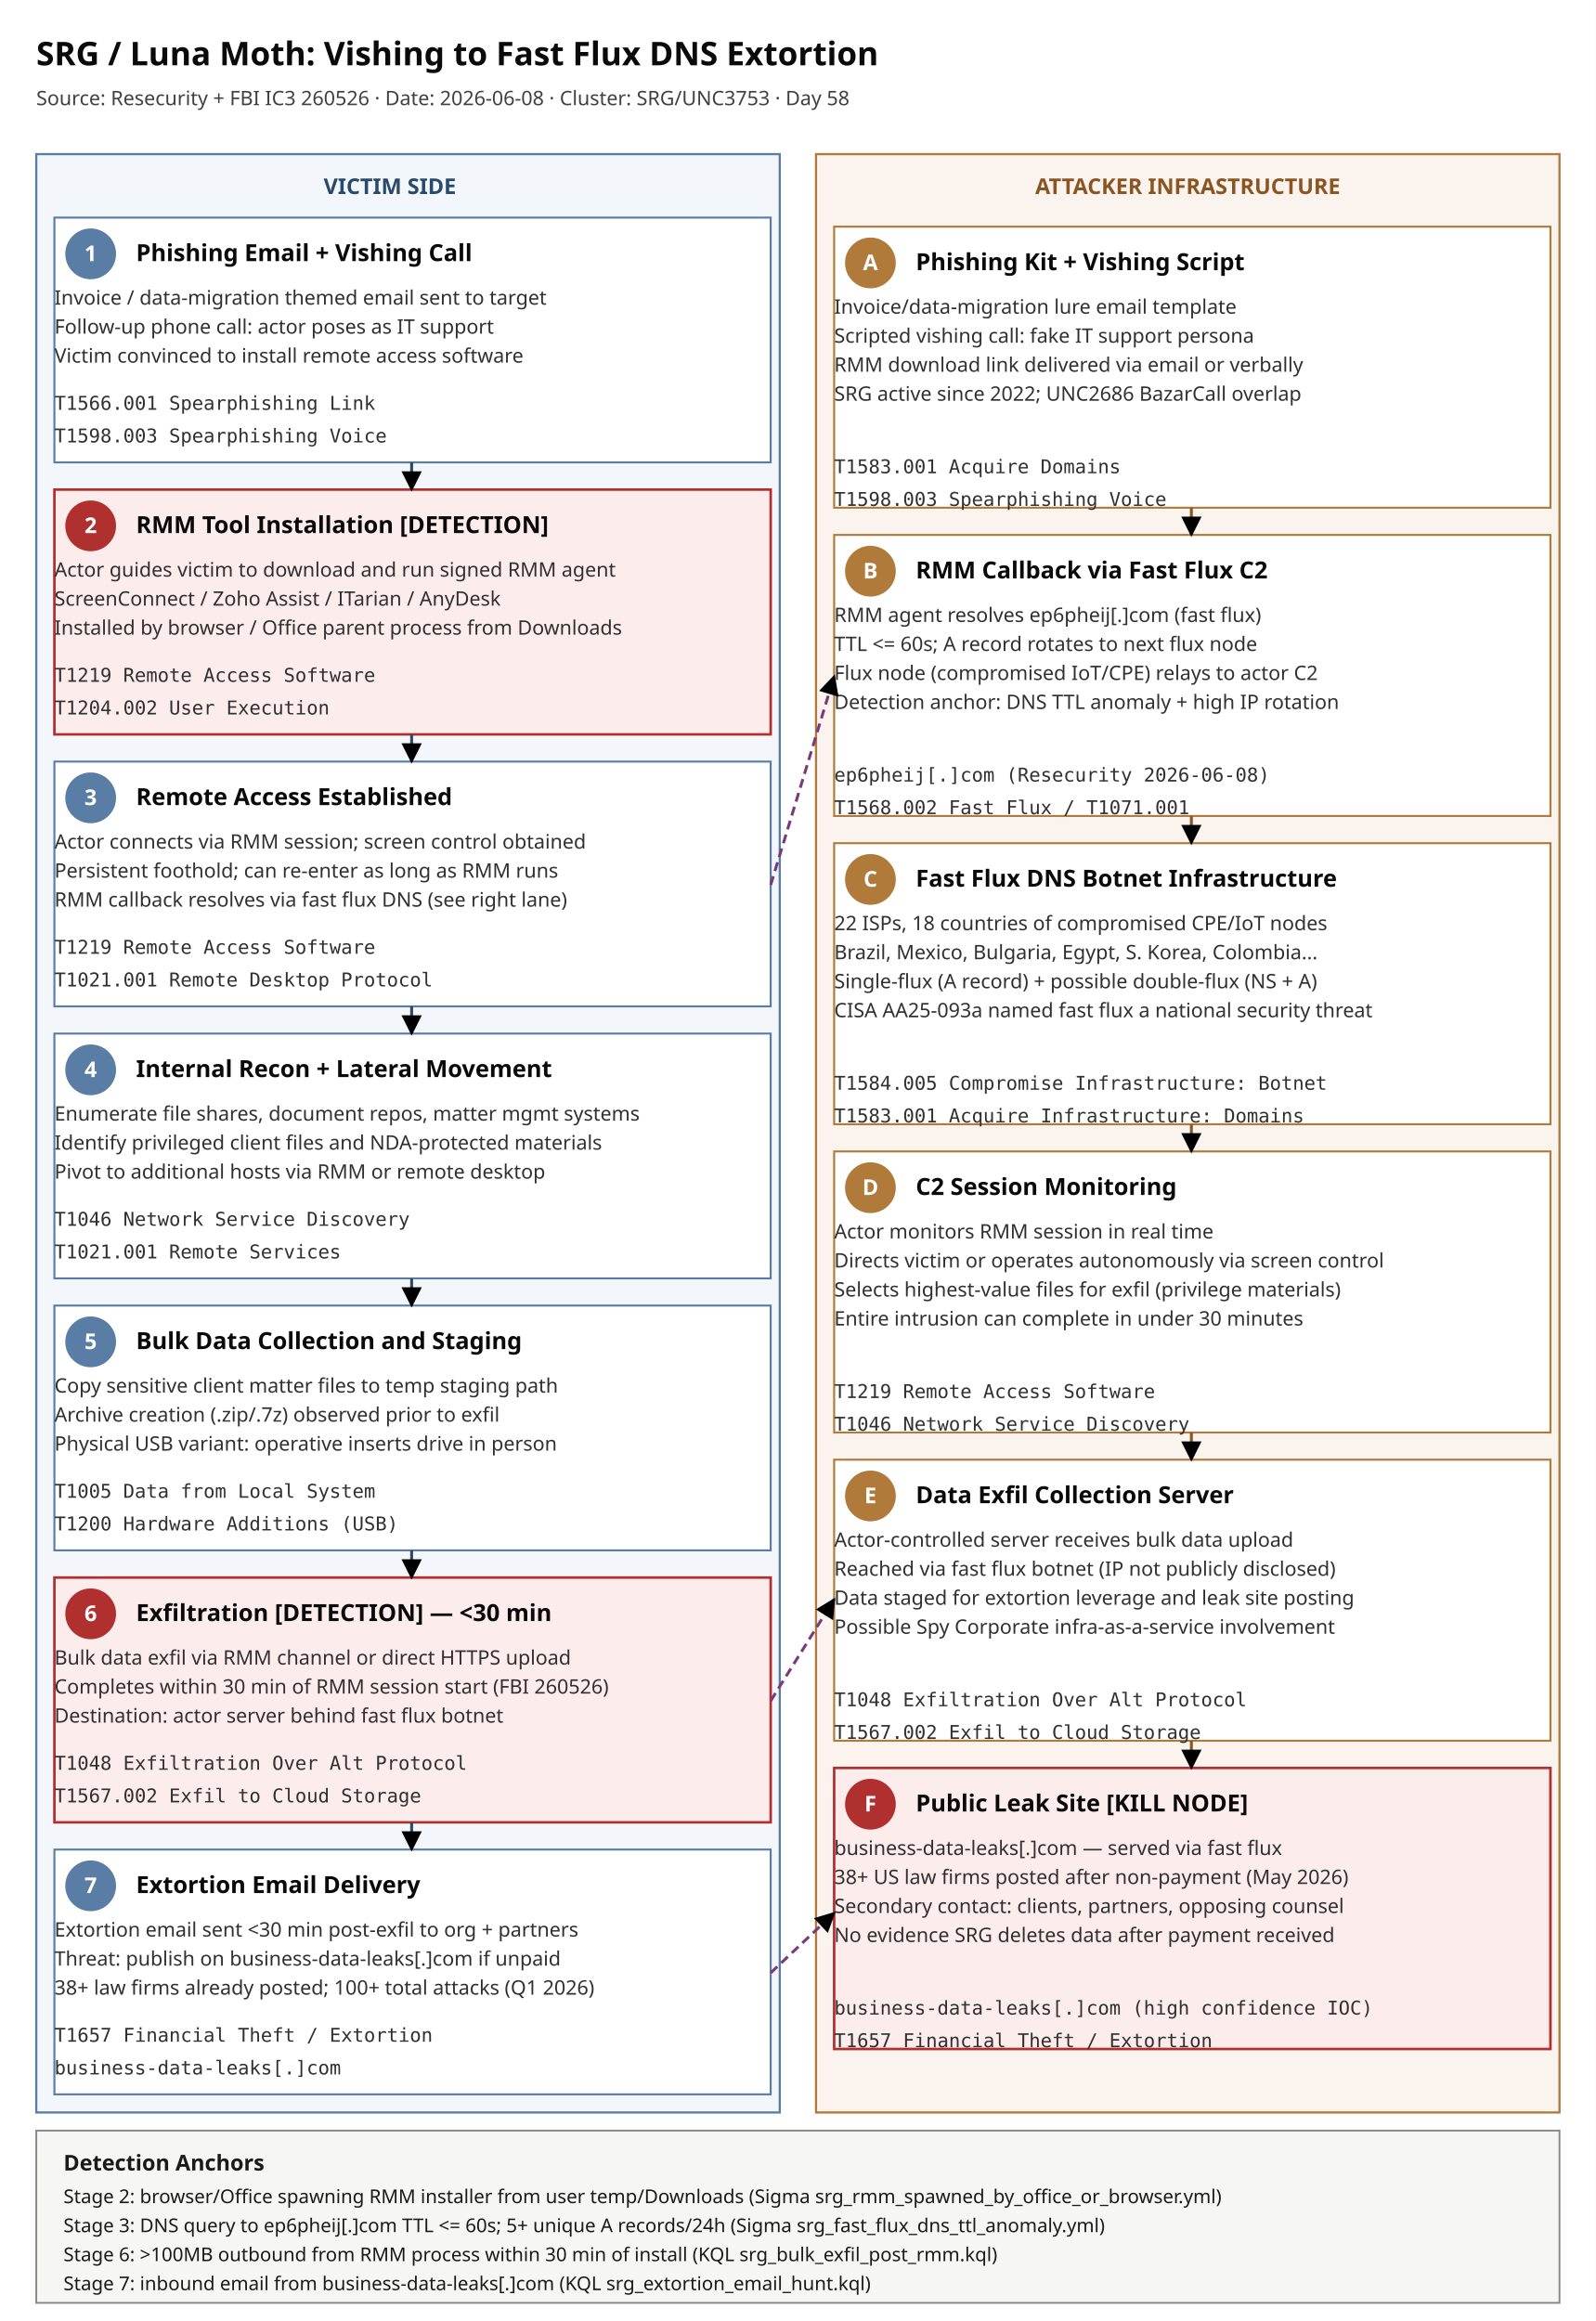
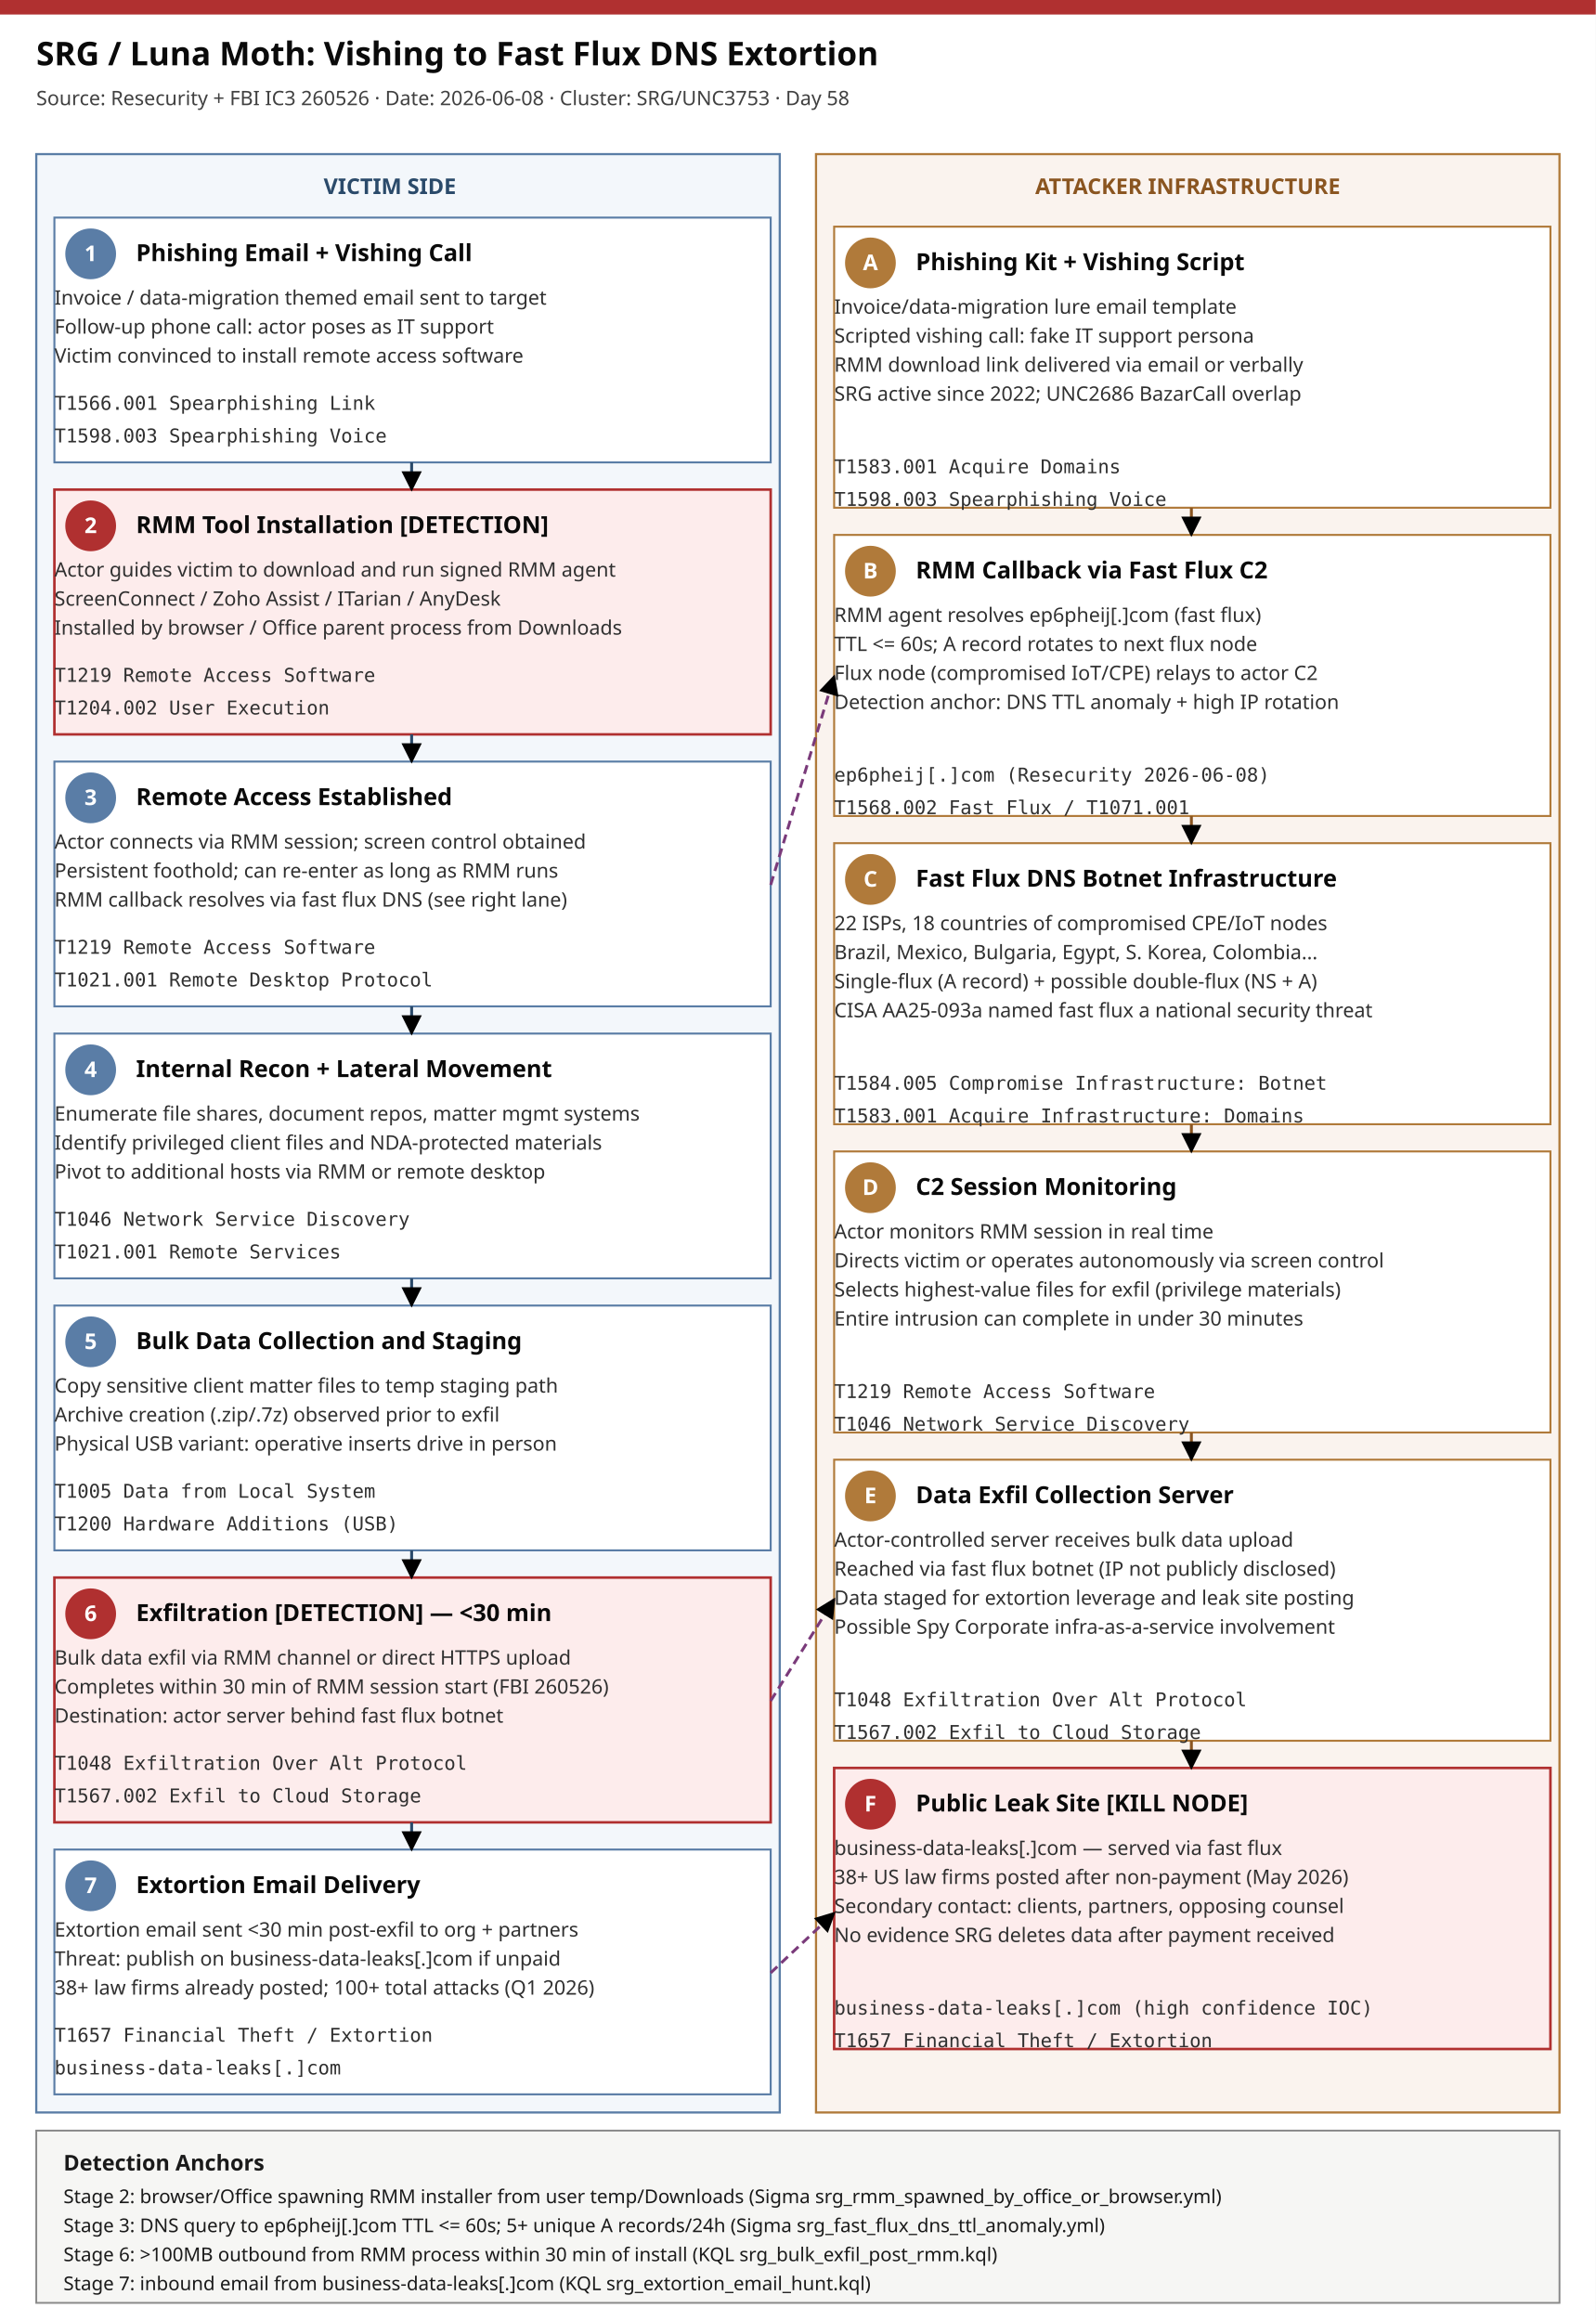
<svg xmlns="http://www.w3.org/2000/svg" viewBox="0 0 880 1280" role="img" aria-labelledby="t d">
  <defs>
    <style>
.bg { fill: #ffffff; }
.head { font: 700 18px sans-serif; fill: #0a0a0a; }
.meta { font: 11px sans-serif; fill: #404040; }
.laneL { fill: #f3f7fb; stroke: #5a7da6; stroke-width: 1.2; }
.laneR { fill: #faf3ee; stroke: #b07a3a; stroke-width: 1.2; }
.laneLabelL { font: 700 12px sans-serif; fill: #2a4a6a; }
.laneLabelR { font: 700 12px sans-serif; fill: #8a5520; }
.stage { fill: #ffffff; stroke: #5a7da6; stroke-width: 1.1; }
.stageK { fill: #fdecec; stroke: #b03030; stroke-width: 1.4; }
.op { fill: #ffffff; stroke: #b07a3a; stroke-width: 1.1; }
.opK { fill: #fdecec; stroke: #b03030; stroke-width: 1.4; }
.band { fill: #f7f1eb; stroke: #c08555; stroke-width: 1.2; }
.badge { fill: #5a7da6; }
.badgeK { fill: #b03030; }
.badgeR { fill: #b07a3a; }
.badgeText { font: 700 12px sans-serif; fill: #ffffff; text-anchor: middle; }
.label { font: 700 13px sans-serif; fill: #0a0a0a; }
.sub { font: 11px sans-serif; fill: #303030; }
.mono { font: 10.5px ui-monospace, "SFMono-Regular", Consolas, monospace; fill: #303030; }
.footer { fill: #f6f6f4; stroke: #888; stroke-width: 1; }
.footerH { font: 700 12px sans-serif; fill: #1a1a1a; }
.footerT { font: 10.5px sans-serif; fill: #1a1a1a; }
.arrow { stroke: #2a4a6a; stroke-width: 1.6; fill: none; }
.arrowX { stroke: #7a3a7a; stroke-width: 1.6; fill: none; stroke-dasharray: 5 3; }
.arrowR { stroke: #8a5520; stroke-width: 1.6; fill: none; }
@media (prefers-color-scheme: dark) {
  .bg { fill: #0d1117; }
  .head, .label, .footerH { fill: #f0f0f0; }
  .meta, .sub, .footerT { fill: #c8c8c8; }
  .mono { fill: #c0d0e0; }
  .laneL { fill: #182230; stroke: #7aa6d0; }
  .laneR { fill: #2a2418; stroke: #d09a5a; }
  .laneLabelL { fill: #a8c6e2; }
  .laneLabelR { fill: #e2bf8a; }
  .stage { fill: #1c2530; stroke: #7aa6d0; }
  .stageK { fill: #3a1818; stroke: #e06060; }
  .op { fill: #2a2418; stroke: #d09a5a; }
  .opK { fill: #3a1818; stroke: #e06060; }
  .band { fill: #2a2418; stroke: #d09a5a; }
  .badge { fill: #7aa6d0; }
  .badgeK { fill: #e06060; }
  .badgeR { fill: #d09a5a; }
  .badgeText { fill: #0d1117; }
  .footer { fill: #1a1d22; stroke: #555; }
  .arrow { stroke: #a8c6e2; }
  .arrowX { stroke: #c898d0; }
  .arrowR { stroke: #e2bf8a; }
}
+ 
+ .acc-ransomware { fill: #b03030; }
+ .acc-espionage { fill: #2a4a6a; }
+ .acc-supply-chain { fill: #b07a3a; }
+ .acc-identity-cloud { fill: #6a4ca6; }
+ .acc-ot-ics { fill: #2f8f4e; }
+ .acc-edge-network { fill: #1d7a8c; }
+ .acc-mobile { fill: #c2569a; }
+ .acc-crypto-defi { fill: #d08a1f; }
+ .acc-malware-re { fill: #556070; }
+ .acc-other { fill: #6a6a6a; }
+ .accLabel { font: 700 11px sans-serif; fill: #ffffff; }
</style>
    <marker id="ah" viewBox="0 0 10 10" refX="9" refY="5" markerWidth="7" markerHeight="7" orient="auto">
      <path d="M0,0 L10,5 L0,10 z" fill="currentColor" />
    </marker>
  </defs>
  <rect class="bg" x="0" y="0" width="880" height="1280" />
+   <rect class="acc-ransomware" x="0" y="0" width="880" height="8" />
  <text class="head" x="20" y="36">SRG / Luna Moth: Vishing to Fast Flux DNS Extortion</text>
  <text class="meta" x="20" y="58">Source: Resecurity + FBI IC3 260526 · Date: 2026-06-08 · Cluster: SRG/UNC3753 · Day 58</text>
  <rect class="laneL" x="20" y="85" width="410" height="1080" />
  <text class="laneLabelL" x="215" y="107" text-anchor="middle">VICTIM SIDE</text>
  <rect class="laneR" x="450" y="85" width="410" height="1080" />
  <text class="laneLabelR" x="655" y="107" text-anchor="middle">ATTACKER INFRASTRUCTURE</text>
  <rect class="stage" x="30" y="120" width="395" height="135" />
  <circle class="badge" cx="50" cy="140" r="14" />
  <text class="badgeText" x="50" y="144">1</text>
  <text class="label" x="75" y="144">Phishing Email + Vishing Call</text>
  <text class="sub" x="30" y="168">Invoice / data-migration themed email sent to target</text>
  <text class="sub" x="30" y="184">Follow-up phone call: actor poses as IT support</text>
  <text class="sub" x="30" y="200">Victim convinced to install remote access software</text>
  <text class="mono" x="30" y="226">T1566.001 Spearphishing Link</text>
  <text class="mono" x="30" y="244">T1598.003 Spearphishing Voice</text>
  <rect class="stageK" x="30" y="270" width="395" height="135" />
  <circle class="badgeK" cx="50" cy="290" r="14" />
  <text class="badgeText" x="50" y="294">2</text>
  <text class="label" x="75" y="294">RMM Tool Installation [DETECTION]</text>
  <text class="sub" x="30" y="318">Actor guides victim to download and run signed RMM agent</text>
  <text class="sub" x="30" y="334">ScreenConnect / Zoho Assist / ITarian / AnyDesk</text>
  <text class="sub" x="30" y="350">Installed by browser / Office parent process from Downloads</text>
  <text class="mono" x="30" y="376">T1219 Remote Access Software</text>
  <text class="mono" x="30" y="394">T1204.002 User Execution</text>
  <rect class="stage" x="30" y="420" width="395" height="135" />
  <circle class="badge" cx="50" cy="440" r="14" />
  <text class="badgeText" x="50" y="444">3</text>
  <text class="label" x="75" y="444">Remote Access Established</text>
  <text class="sub" x="30" y="468">Actor connects via RMM session; screen control obtained</text>
  <text class="sub" x="30" y="484">Persistent foothold; can re-enter as long as RMM runs</text>
  <text class="sub" x="30" y="500">RMM callback resolves via fast flux DNS (see right lane)</text>
  <text class="mono" x="30" y="526">T1219 Remote Access Software</text>
  <text class="mono" x="30" y="544">T1021.001 Remote Desktop Protocol</text>
  <rect class="stage" x="30" y="570" width="395" height="135" />
  <circle class="badge" cx="50" cy="590" r="14" />
  <text class="badgeText" x="50" y="594">4</text>
  <text class="label" x="75" y="594">Internal Recon + Lateral Movement</text>
  <text class="sub" x="30" y="618">Enumerate file shares, document repos, matter mgmt systems</text>
  <text class="sub" x="30" y="634">Identify privileged client files and NDA-protected materials</text>
  <text class="sub" x="30" y="650">Pivot to additional hosts via RMM or remote desktop</text>
  <text class="mono" x="30" y="676">T1046 Network Service Discovery</text>
  <text class="mono" x="30" y="694">T1021.001 Remote Services</text>
  <rect class="stage" x="30" y="720" width="395" height="135" />
  <circle class="badge" cx="50" cy="740" r="14" />
  <text class="badgeText" x="50" y="744">5</text>
  <text class="label" x="75" y="744">Bulk Data Collection and Staging</text>
  <text class="sub" x="30" y="768">Copy sensitive client matter files to temp staging path</text>
  <text class="sub" x="30" y="784">Archive creation (.zip/.7z) observed prior to exfil</text>
  <text class="sub" x="30" y="800">Physical USB variant: operative inserts drive in person</text>
  <text class="mono" x="30" y="826">T1005 Data from Local System</text>
  <text class="mono" x="30" y="844">T1200 Hardware Additions (USB)</text>
  <rect class="stageK" x="30" y="870" width="395" height="135" />
  <circle class="badgeK" cx="50" cy="890" r="14" />
  <text class="badgeText" x="50" y="894">6</text>
  <text class="label" x="75" y="894">Exfiltration [DETECTION] — &lt;30 min</text>
  <text class="sub" x="30" y="918">Bulk data exfil via RMM channel or direct HTTPS upload</text>
  <text class="sub" x="30" y="934">Completes within 30 min of RMM session start (FBI 260526)</text>
  <text class="sub" x="30" y="950">Destination: actor server behind fast flux botnet</text>
  <text class="mono" x="30" y="976">T1048 Exfiltration Over Alt Protocol</text>
  <text class="mono" x="30" y="994">T1567.002 Exfil to Cloud Storage</text>
  <rect class="stage" x="30" y="1020" width="395" height="135" />
  <circle class="badge" cx="50" cy="1040" r="14" />
  <text class="badgeText" x="50" y="1044">7</text>
  <text class="label" x="75" y="1044">Extortion Email Delivery</text>
  <text class="sub" x="30" y="1068">Extortion email sent &lt;30 min post-exfil to org + partners</text>
  <text class="sub" x="30" y="1084">Threat: publish on business-data-leaks[.]com if unpaid</text>
  <text class="sub" x="30" y="1100">38+ law firms already posted; 100+ total attacks (Q1 2026)</text>
  <text class="mono" x="30" y="1126">T1657 Financial Theft / Extortion</text>
  <text class="mono" x="30" y="1144">business-data-leaks[.]com</text>
  <rect class="op" x="460" y="125" width="395" height="155" />
  <circle class="badgeR" cx="480" cy="145" r="14" />
  <text class="badgeText" x="480" y="149">A</text>
  <text class="label" x="505" y="149">Phishing Kit + Vishing Script</text>
  <text class="sub" x="460" y="173">Invoice/data-migration lure email template</text>
  <text class="sub" x="460" y="189">Scripted vishing call: fake IT support persona</text>
  <text class="sub" x="460" y="205">RMM download link delivered via email or verbally</text>
  <text class="sub" x="460" y="221">SRG active since 2022; UNC2686 BazarCall overlap</text>
  <text class="mono" x="460" y="261">T1583.001 Acquire Domains</text>
  <text class="mono" x="460" y="279">T1598.003 Spearphishing Voice</text>
  <rect class="op" x="460" y="295" width="395" height="155" />
  <circle class="badgeR" cx="480" cy="315" r="14" />
  <text class="badgeText" x="480" y="319">B</text>
  <text class="label" x="505" y="319">RMM Callback via Fast Flux C2</text>
  <text class="sub" x="460" y="343">RMM agent resolves ep6pheij[.]com (fast flux)</text>
  <text class="sub" x="460" y="359">TTL &lt;= 60s; A record rotates to next flux node</text>
  <text class="sub" x="460" y="375">Flux node (compromised IoT/CPE) relays to actor C2</text>
  <text class="sub" x="460" y="391">Detection anchor: DNS TTL anomaly + high IP rotation</text>
  <text class="mono" x="460" y="431">ep6pheij[.]com (Resecurity 2026-06-08)</text>
  <text class="mono" x="460" y="449">T1568.002 Fast Flux / T1071.001</text>
  <rect class="op" x="460" y="465" width="395" height="155" />
  <circle class="badgeR" cx="480" cy="485" r="14" />
  <text class="badgeText" x="480" y="489">C</text>
  <text class="label" x="505" y="489">Fast Flux DNS Botnet Infrastructure</text>
  <text class="sub" x="460" y="513">22 ISPs, 18 countries of compromised CPE/IoT nodes</text>
  <text class="sub" x="460" y="529">Brazil, Mexico, Bulgaria, Egypt, S. Korea, Colombia...</text>
  <text class="sub" x="460" y="545">Single-flux (A record) + possible double-flux (NS + A)</text>
  <text class="sub" x="460" y="561">CISA AA25-093a named fast flux a national security threat</text>
  <text class="mono" x="460" y="601">T1584.005 Compromise Infrastructure: Botnet</text>
  <text class="mono" x="460" y="619">T1583.001 Acquire Infrastructure: Domains</text>
  <rect class="op" x="460" y="635" width="395" height="155" />
  <circle class="badgeR" cx="480" cy="655" r="14" />
  <text class="badgeText" x="480" y="659">D</text>
  <text class="label" x="505" y="659">C2 Session Monitoring</text>
  <text class="sub" x="460" y="683">Actor monitors RMM session in real time</text>
  <text class="sub" x="460" y="699">Directs victim or operates autonomously via screen control</text>
  <text class="sub" x="460" y="715">Selects highest-value files for exfil (privilege materials)</text>
  <text class="sub" x="460" y="731">Entire intrusion can complete in under 30 minutes</text>
  <text class="mono" x="460" y="771">T1219 Remote Access Software</text>
  <text class="mono" x="460" y="789">T1046 Network Service Discovery</text>
  <rect class="op" x="460" y="805" width="395" height="155" />
  <circle class="badgeR" cx="480" cy="825" r="14" />
  <text class="badgeText" x="480" y="829">E</text>
  <text class="label" x="505" y="829">Data Exfil Collection Server</text>
  <text class="sub" x="460" y="853">Actor-controlled server receives bulk data upload</text>
  <text class="sub" x="460" y="869">Reached via fast flux botnet (IP not publicly disclosed)</text>
  <text class="sub" x="460" y="885">Data staged for extortion leverage and leak site posting</text>
  <text class="sub" x="460" y="901">Possible Spy Corporate infra-as-a-service involvement</text>
  <text class="mono" x="460" y="941">T1048 Exfiltration Over Alt Protocol</text>
  <text class="mono" x="460" y="959">T1567.002 Exfil to Cloud Storage</text>
  <rect class="opK" x="460" y="975" width="395" height="155" />
  <circle class="badgeK" cx="480" cy="995" r="14" />
  <text class="badgeText" x="480" y="999">F</text>
  <text class="label" x="505" y="999">Public Leak Site [KILL NODE]</text>
  <text class="sub" x="460" y="1023">business-data-leaks[.]com — served via fast flux</text>
  <text class="sub" x="460" y="1039">38+ US law firms posted after non-payment (May 2026)</text>
  <text class="sub" x="460" y="1055">Secondary contact: clients, partners, opposing counsel</text>
  <text class="sub" x="460" y="1071">No evidence SRG deletes data after payment received</text>
  <text class="mono" x="460" y="1111">business-data-leaks[.]com (high confidence IOC)</text>
  <text class="mono" x="460" y="1129">T1657 Financial Theft / Extortion</text>
  <line class="arrow" x1="227" y1="255" x2="227" y2="270" marker-end="url(#ah)" />
  <line class="arrow" x1="227" y1="405" x2="227" y2="420" marker-end="url(#ah)" />
  <line class="arrow" x1="227" y1="555" x2="227" y2="570" marker-end="url(#ah)" />
  <line class="arrow" x1="227" y1="705" x2="227" y2="720" marker-end="url(#ah)" />
  <line class="arrow" x1="227" y1="855" x2="227" y2="870" marker-end="url(#ah)" />
  <line class="arrow" x1="227" y1="1005" x2="227" y2="1020" marker-end="url(#ah)" />
  <line class="arrowR" x1="657" y1="280" x2="657" y2="295" marker-end="url(#ah)" />
  <line class="arrowR" x1="657" y1="450" x2="657" y2="465" marker-end="url(#ah)" />
  <line class="arrowR" x1="657" y1="620" x2="657" y2="635" marker-end="url(#ah)" />
  <line class="arrowR" x1="657" y1="790" x2="657" y2="805" marker-end="url(#ah)" />
  <line class="arrowR" x1="657" y1="960" x2="657" y2="975" marker-end="url(#ah)" />
  <line class="arrowX" x1="425" y1="488" x2="460" y2="373" marker-end="url(#ah)" />
  <line class="arrowX" x1="425" y1="938" x2="460" y2="882" marker-end="url(#ah)" />
  <line class="arrowX" x1="425" y1="1088" x2="460" y2="1055" marker-end="url(#ah)" />
  <rect class="footer" x="20" y="1175" width="840" height="95" />
  <text class="footerH" x="35" y="1197">Detection Anchors</text>
  <text class="footerT" x="35" y="1215">Stage 2: browser/Office spawning RMM installer from user temp/Downloads (Sigma srg_rmm_spawned_by_office_or_browser.yml)</text>
  <text class="footerT" x="35" y="1231">Stage 3: DNS query to ep6pheij[.]com TTL &lt;= 60s; 5+ unique A records/24h (Sigma srg_fast_flux_dns_ttl_anomaly.yml)</text>
  <text class="footerT" x="35" y="1247">Stage 6: &gt;100MB outbound from RMM process within 30 min of install (KQL srg_bulk_exfil_post_rmm.kql)</text>
  <text class="footerT" x="35" y="1263">Stage 7: inbound email from business-data-leaks[.]com (KQL srg_extortion_email_hunt.kql)</text>
</svg>
